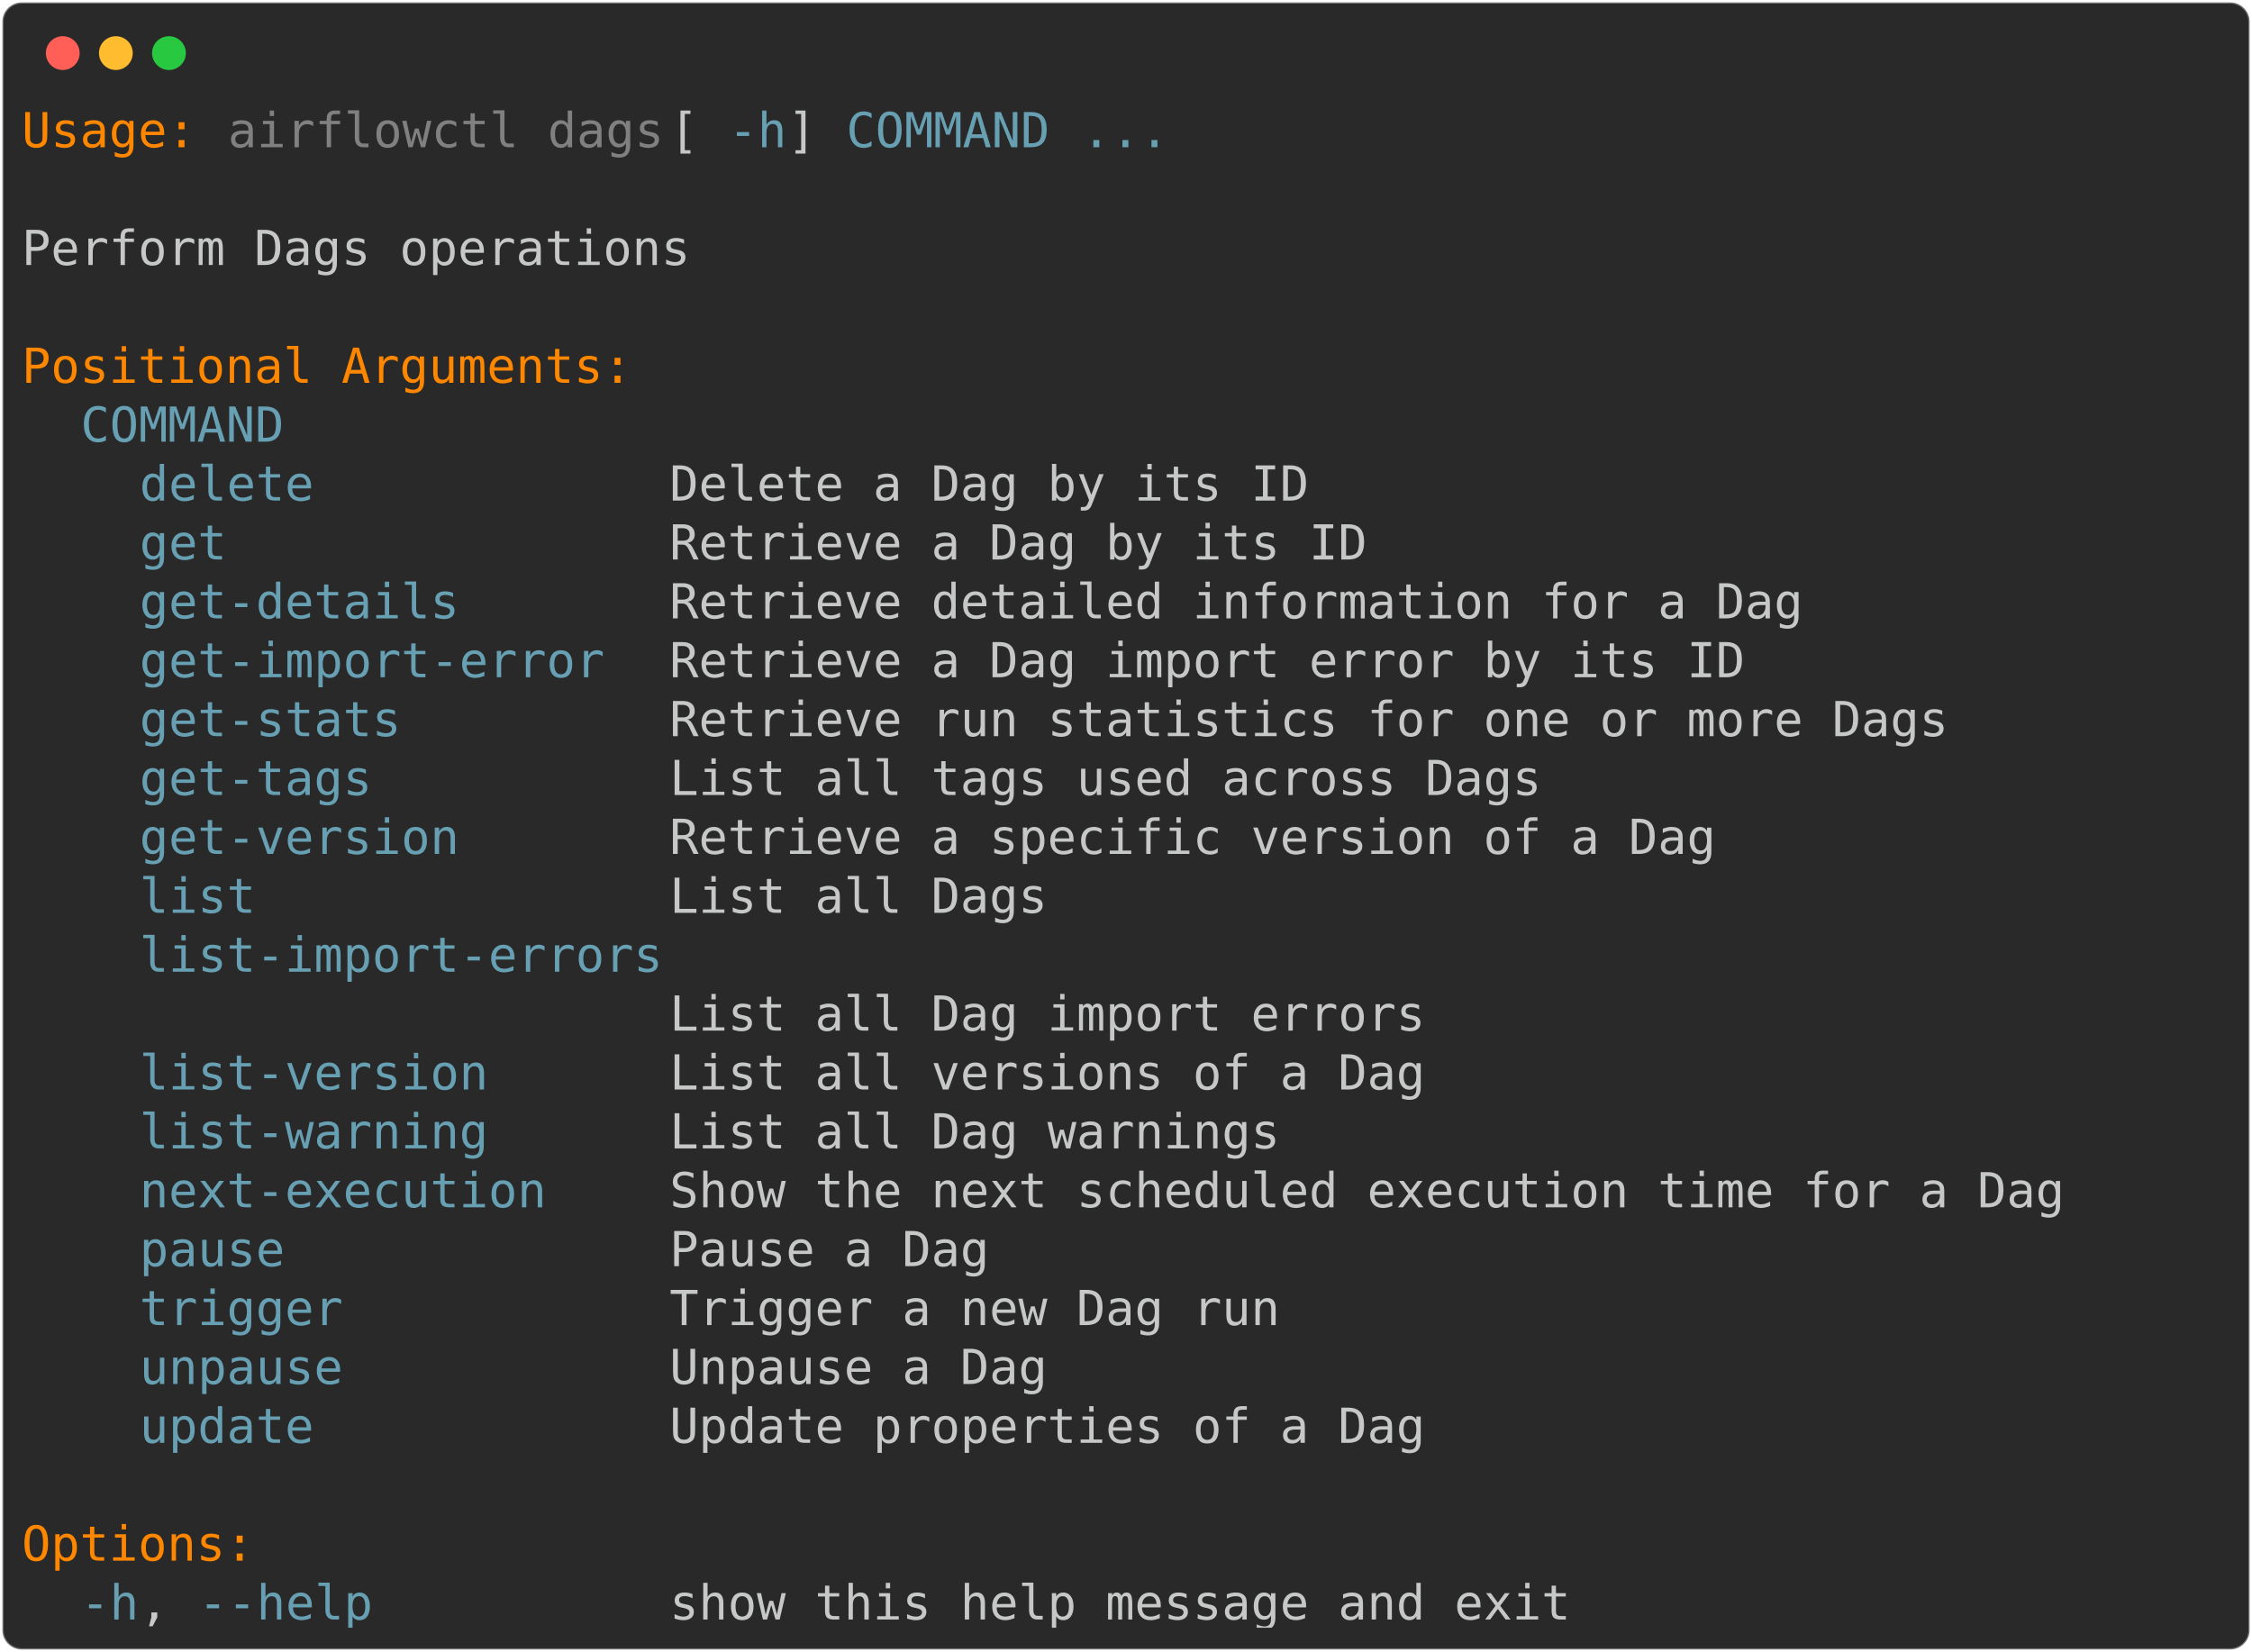
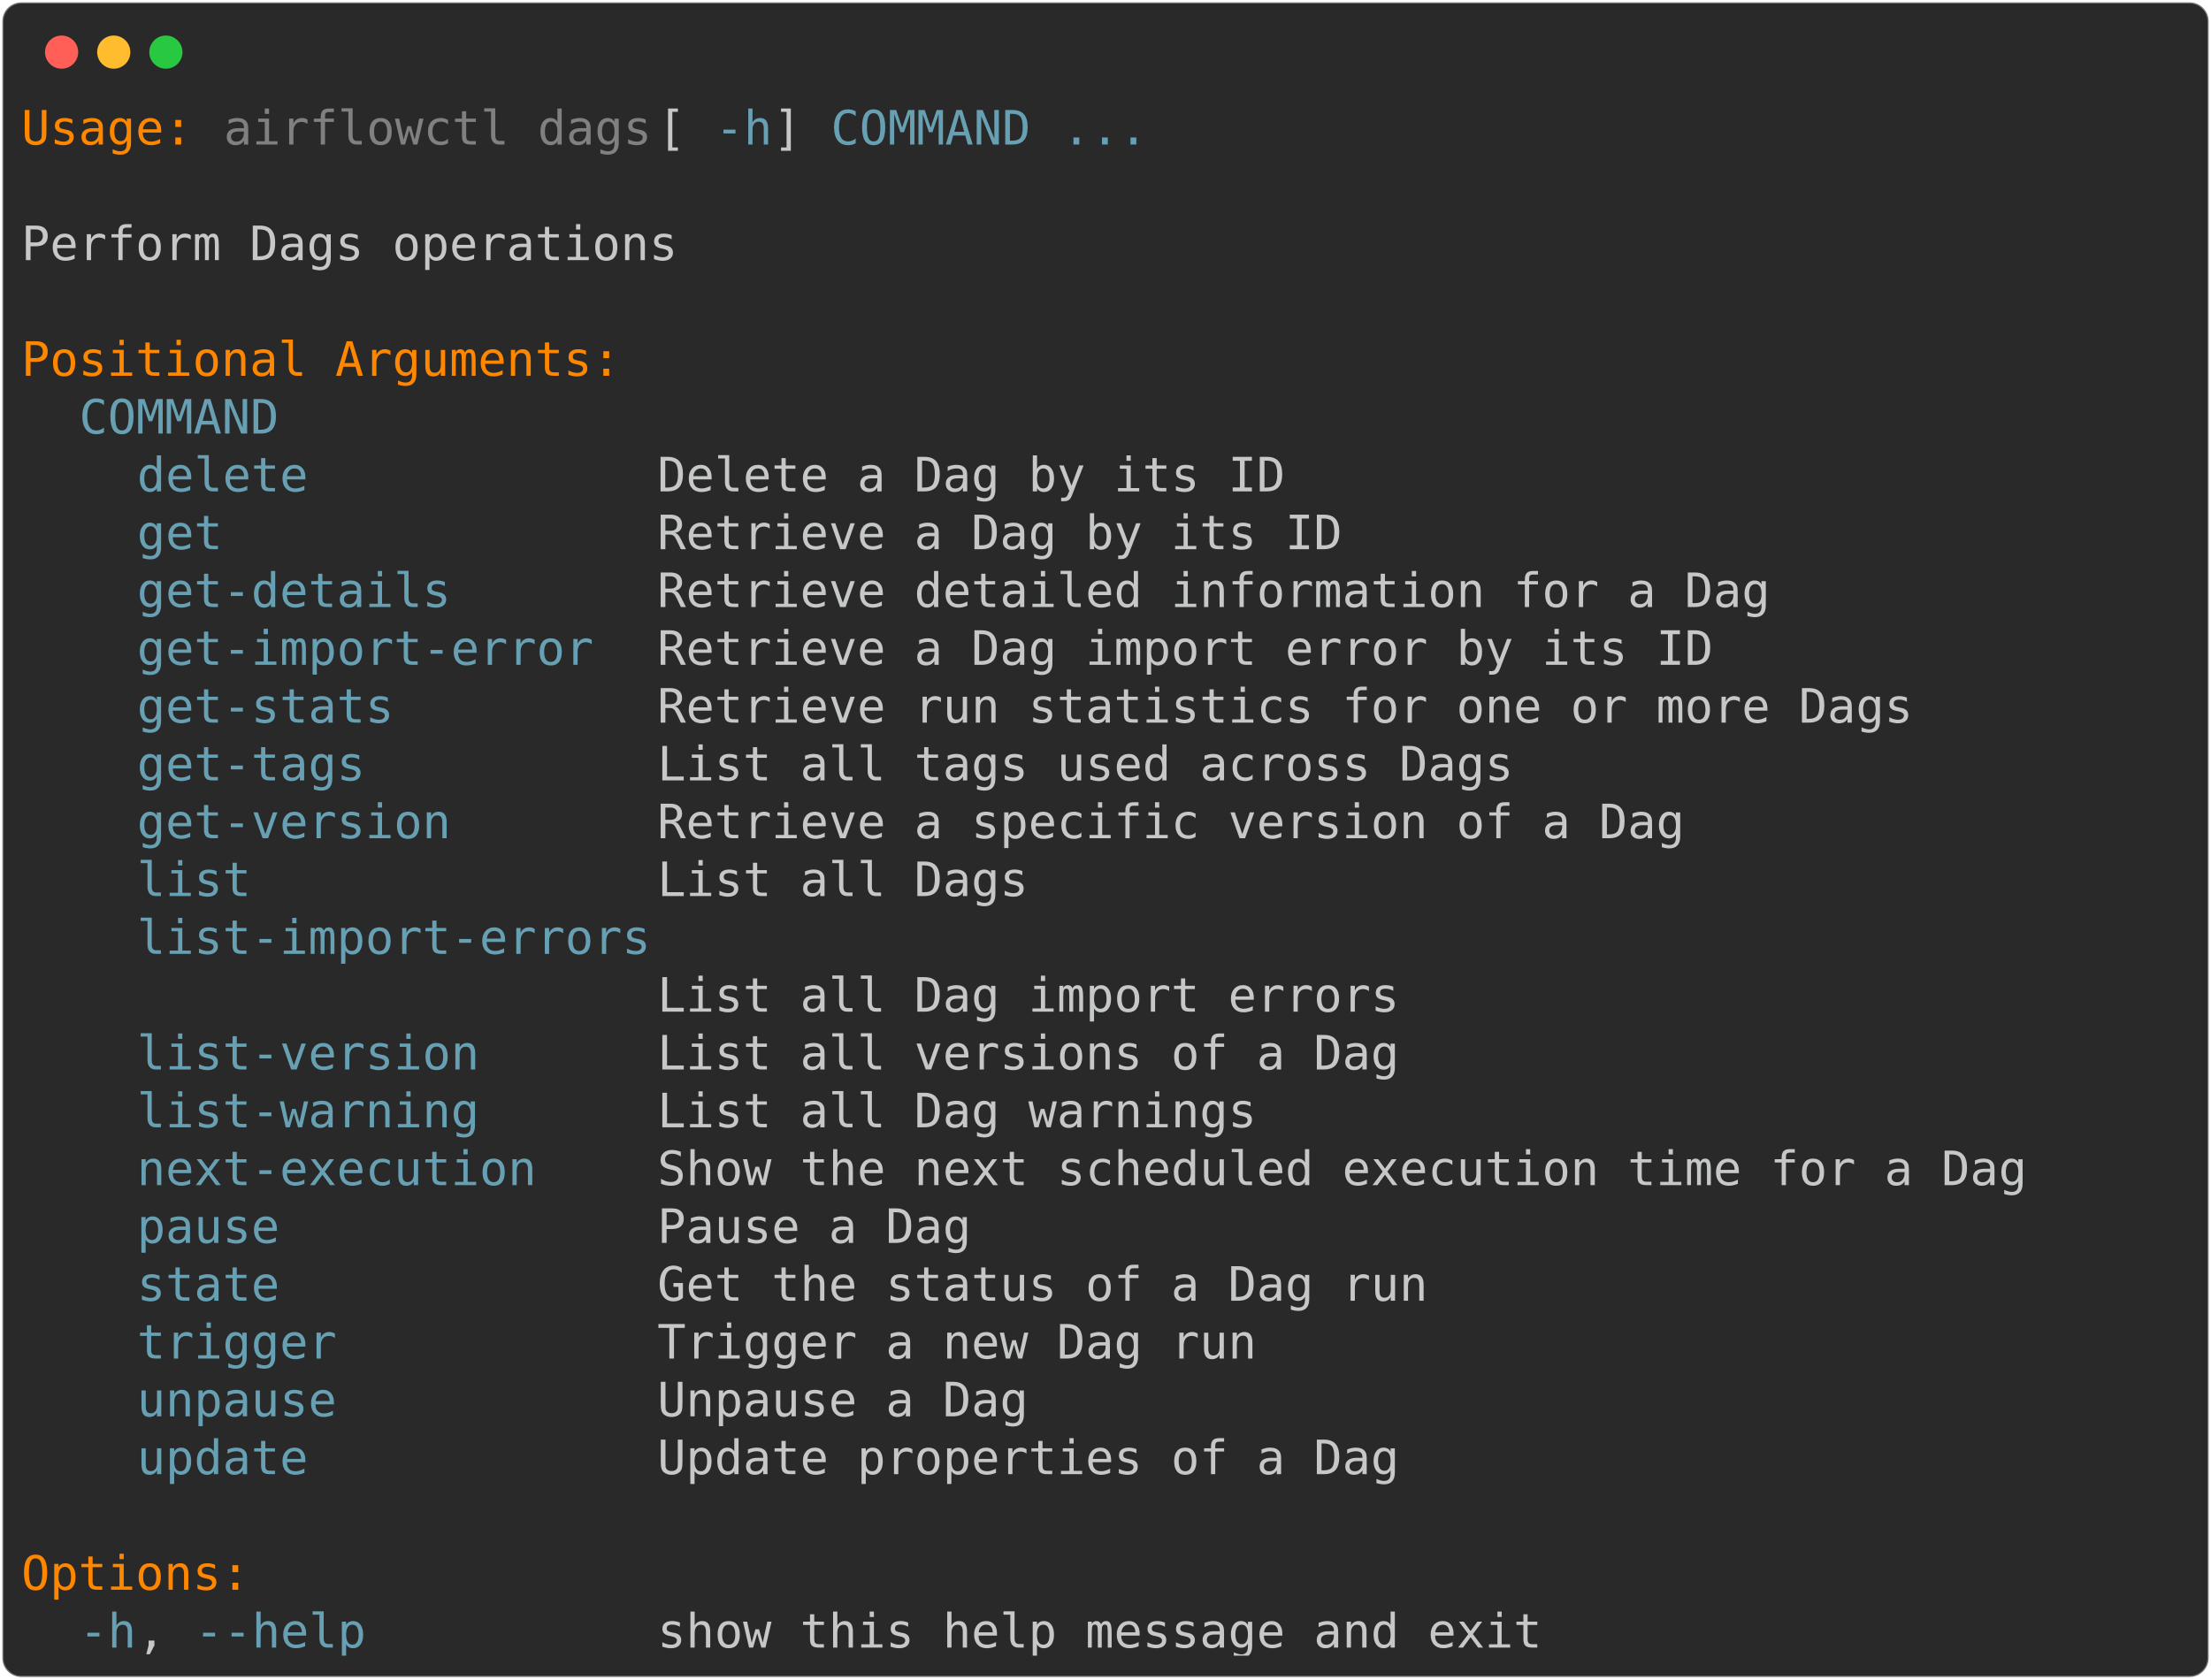
- <svg xmlns="http://www.w3.org/2000/svg" class="rich-terminal" viewBox="0 0 933 684.4">
+ <svg xmlns="http://www.w3.org/2000/svg" class="rich-terminal" viewBox="0 0 933 708.8">
  <style>

    @font-face {
        font-family: "Fira Code";
        src: local("FiraCode-Regular"),
                url("https://cdnjs.cloudflare.com/ajax/libs/firacode/6.2.0/woff2/FiraCode-Regular.woff2") format("woff2"),
                url("https://cdnjs.cloudflare.com/ajax/libs/firacode/6.2.0/woff/FiraCode-Regular.woff") format("woff");
        font-style: normal;
        font-weight: 400;
    }
    @font-face {
        font-family: "Fira Code";
        src: local("FiraCode-Bold"),
                url("https://cdnjs.cloudflare.com/ajax/libs/firacode/6.2.0/woff2/FiraCode-Bold.woff2") format("woff2"),
                url("https://cdnjs.cloudflare.com/ajax/libs/firacode/6.2.0/woff/FiraCode-Bold.woff") format("woff");
        font-style: bold;
        font-weight: 700;
    }

-     .terminal-323819653-matrix {
+     .terminal-3245301439-matrix {
        font-family: Fira Code, monospace;
        font-size: 20px;
        line-height: 24.4px;
        font-variant-east-asian: full-width;
    }

-     .terminal-323819653-title {
+     .terminal-3245301439-title {
        font-size: 18px;
        font-weight: bold;
        font-family: arial;
    }

-     .terminal-323819653-r1 { fill: #ff8700 }
- .terminal-323819653-r2 { fill: #c5c8c6 }
- .terminal-323819653-r3 { fill: #808080 }
- .terminal-323819653-r4 { fill: #68a0b3 }
+     .terminal-3245301439-r1 { fill: #ff8700 }
+ .terminal-3245301439-r2 { fill: #c5c8c6 }
+ .terminal-3245301439-r3 { fill: #808080 }
+ .terminal-3245301439-r4 { fill: #68a0b3 }
    </style>
  <defs>
-     <clipPath id="terminal-323819653-clip-terminal">
-       <rect x="0" y="0" width="914.0" height="633.4" />
-     </clipPath>
-     <clipPath id="terminal-323819653-line-0">
+     <clipPath id="terminal-3245301439-clip-terminal">
+       <rect x="0" y="0" width="914.0" height="657.8" />
+     </clipPath>
+     <clipPath id="terminal-3245301439-line-0">
      <rect x="0" y="1.5" width="915" height="24.65" />
    </clipPath>
-     <clipPath id="terminal-323819653-line-1">
+     <clipPath id="terminal-3245301439-line-1">
      <rect x="0" y="25.9" width="915" height="24.65" />
    </clipPath>
-     <clipPath id="terminal-323819653-line-2">
+     <clipPath id="terminal-3245301439-line-2">
      <rect x="0" y="50.3" width="915" height="24.65" />
    </clipPath>
-     <clipPath id="terminal-323819653-line-3">
+     <clipPath id="terminal-3245301439-line-3">
      <rect x="0" y="74.7" width="915" height="24.65" />
    </clipPath>
-     <clipPath id="terminal-323819653-line-4">
+     <clipPath id="terminal-3245301439-line-4">
      <rect x="0" y="99.1" width="915" height="24.65" />
    </clipPath>
-     <clipPath id="terminal-323819653-line-5">
+     <clipPath id="terminal-3245301439-line-5">
      <rect x="0" y="123.5" width="915" height="24.65" />
    </clipPath>
-     <clipPath id="terminal-323819653-line-6">
+     <clipPath id="terminal-3245301439-line-6">
      <rect x="0" y="147.9" width="915" height="24.65" />
    </clipPath>
-     <clipPath id="terminal-323819653-line-7">
+     <clipPath id="terminal-3245301439-line-7">
      <rect x="0" y="172.3" width="915" height="24.65" />
    </clipPath>
-     <clipPath id="terminal-323819653-line-8">
+     <clipPath id="terminal-3245301439-line-8">
      <rect x="0" y="196.7" width="915" height="24.65" />
    </clipPath>
-     <clipPath id="terminal-323819653-line-9">
+     <clipPath id="terminal-3245301439-line-9">
      <rect x="0" y="221.1" width="915" height="24.65" />
    </clipPath>
-     <clipPath id="terminal-323819653-line-10">
+     <clipPath id="terminal-3245301439-line-10">
      <rect x="0" y="245.5" width="915" height="24.65" />
    </clipPath>
-     <clipPath id="terminal-323819653-line-11">
+     <clipPath id="terminal-3245301439-line-11">
      <rect x="0" y="269.9" width="915" height="24.65" />
    </clipPath>
-     <clipPath id="terminal-323819653-line-12">
+     <clipPath id="terminal-3245301439-line-12">
      <rect x="0" y="294.3" width="915" height="24.65" />
    </clipPath>
-     <clipPath id="terminal-323819653-line-13">
+     <clipPath id="terminal-3245301439-line-13">
      <rect x="0" y="318.7" width="915" height="24.65" />
    </clipPath>
-     <clipPath id="terminal-323819653-line-14">
+     <clipPath id="terminal-3245301439-line-14">
      <rect x="0" y="343.1" width="915" height="24.65" />
    </clipPath>
-     <clipPath id="terminal-323819653-line-15">
+     <clipPath id="terminal-3245301439-line-15">
      <rect x="0" y="367.5" width="915" height="24.65" />
    </clipPath>
-     <clipPath id="terminal-323819653-line-16">
+     <clipPath id="terminal-3245301439-line-16">
      <rect x="0" y="391.9" width="915" height="24.65" />
    </clipPath>
-     <clipPath id="terminal-323819653-line-17">
+     <clipPath id="terminal-3245301439-line-17">
      <rect x="0" y="416.3" width="915" height="24.65" />
    </clipPath>
-     <clipPath id="terminal-323819653-line-18">
+     <clipPath id="terminal-3245301439-line-18">
      <rect x="0" y="440.7" width="915" height="24.65" />
    </clipPath>
-     <clipPath id="terminal-323819653-line-19">
+     <clipPath id="terminal-3245301439-line-19">
      <rect x="0" y="465.1" width="915" height="24.65" />
    </clipPath>
-     <clipPath id="terminal-323819653-line-20">
+     <clipPath id="terminal-3245301439-line-20">
      <rect x="0" y="489.5" width="915" height="24.65" />
    </clipPath>
-     <clipPath id="terminal-323819653-line-21">
+     <clipPath id="terminal-3245301439-line-21">
      <rect x="0" y="513.9" width="915" height="24.65" />
    </clipPath>
-     <clipPath id="terminal-323819653-line-22">
+     <clipPath id="terminal-3245301439-line-22">
      <rect x="0" y="538.3" width="915" height="24.65" />
    </clipPath>
-     <clipPath id="terminal-323819653-line-23">
+     <clipPath id="terminal-3245301439-line-23">
      <rect x="0" y="562.7" width="915" height="24.65" />
    </clipPath>
-     <clipPath id="terminal-323819653-line-24">
+     <clipPath id="terminal-3245301439-line-24">
      <rect x="0" y="587.1" width="915" height="24.65" />
    </clipPath>
+     <clipPath id="terminal-3245301439-line-25">
+       <rect x="0" y="611.5" width="915" height="24.65" />
+     </clipPath>
  </defs>
-   <rect fill="#292929" stroke="rgba(255,255,255,0.35)" stroke-width="1" x="1" y="1" width="931" height="682.4" rx="8" />
+   <rect fill="#292929" stroke="rgba(255,255,255,0.35)" stroke-width="1" x="1" y="1" width="931" height="706.8" rx="8" />
  <g transform="translate(26,22)">
    <circle cx="0" cy="0" r="7" fill="#ff5f57" />
    <circle cx="22" cy="0" r="7" fill="#febc2e" />
    <circle cx="44" cy="0" r="7" fill="#28c840" />
  </g>
-   <g transform="translate(9, 41)" clip-path="url(#terminal-323819653-clip-terminal)">
-     <g class="terminal-323819653-matrix">
-       <text class="terminal-323819653-r1" x="0" y="20" textLength="73.2" clip-path="url(#terminal-323819653-line-0)">Usage:</text>
-       <text class="terminal-323819653-r3" x="85.4" y="20" textLength="183" clip-path="url(#terminal-323819653-line-0)">airflowctl dags</text>
-       <text class="terminal-323819653-r2" x="268.4" y="20" textLength="24.4" clip-path="url(#terminal-323819653-line-0)"> [</text>
-       <text class="terminal-323819653-r4" x="292.8" y="20" textLength="24.4" clip-path="url(#terminal-323819653-line-0)">-h</text>
-       <text class="terminal-323819653-r2" x="317.2" y="20" textLength="24.4" clip-path="url(#terminal-323819653-line-0)">] </text>
-       <text class="terminal-323819653-r4" x="341.6" y="20" textLength="85.4" clip-path="url(#terminal-323819653-line-0)">COMMAND</text>
-       <text class="terminal-323819653-r4" x="439.2" y="20" textLength="36.6" clip-path="url(#terminal-323819653-line-0)">...</text>
-       <text class="terminal-323819653-r2" x="915" y="20" textLength="12.2" clip-path="url(#terminal-323819653-line-0)">
- </text>
-       <text class="terminal-323819653-r2" x="915" y="44.4" textLength="12.2" clip-path="url(#terminal-323819653-line-1)">
- </text>
-       <text class="terminal-323819653-r2" x="0" y="68.8" textLength="280.6" clip-path="url(#terminal-323819653-line-2)">Perform Dags operations</text>
-       <text class="terminal-323819653-r2" x="915" y="68.8" textLength="12.2" clip-path="url(#terminal-323819653-line-2)">
- </text>
-       <text class="terminal-323819653-r2" x="915" y="93.2" textLength="12.2" clip-path="url(#terminal-323819653-line-3)">
- </text>
-       <text class="terminal-323819653-r1" x="0" y="117.6" textLength="256.2" clip-path="url(#terminal-323819653-line-4)">Positional Arguments:</text>
-       <text class="terminal-323819653-r2" x="915" y="117.6" textLength="12.2" clip-path="url(#terminal-323819653-line-4)">
- </text>
-       <text class="terminal-323819653-r4" x="24.4" y="142" textLength="85.4" clip-path="url(#terminal-323819653-line-5)">COMMAND</text>
-       <text class="terminal-323819653-r2" x="915" y="142" textLength="12.2" clip-path="url(#terminal-323819653-line-5)">
- </text>
-       <text class="terminal-323819653-r4" x="48.8" y="166.4" textLength="73.2" clip-path="url(#terminal-323819653-line-6)">delete</text>
-       <text class="terminal-323819653-r2" x="268.4" y="166.4" textLength="268.4" clip-path="url(#terminal-323819653-line-6)">Delete a Dag by its ID</text>
-       <text class="terminal-323819653-r2" x="915" y="166.4" textLength="12.2" clip-path="url(#terminal-323819653-line-6)">
- </text>
-       <text class="terminal-323819653-r4" x="48.8" y="190.8" textLength="36.6" clip-path="url(#terminal-323819653-line-7)">get</text>
-       <text class="terminal-323819653-r2" x="268.4" y="190.8" textLength="292.8" clip-path="url(#terminal-323819653-line-7)">Retrieve a Dag by its ID</text>
-       <text class="terminal-323819653-r2" x="915" y="190.8" textLength="12.2" clip-path="url(#terminal-323819653-line-7)">
- </text>
-       <text class="terminal-323819653-r4" x="48.8" y="215.2" textLength="134.2" clip-path="url(#terminal-323819653-line-8)">get-details</text>
-       <text class="terminal-323819653-r2" x="268.4" y="215.2" textLength="475.8" clip-path="url(#terminal-323819653-line-8)">Retrieve detailed information for a Dag</text>
-       <text class="terminal-323819653-r2" x="915" y="215.2" textLength="12.2" clip-path="url(#terminal-323819653-line-8)">
- </text>
-       <text class="terminal-323819653-r4" x="48.8" y="239.6" textLength="195.2" clip-path="url(#terminal-323819653-line-9)">get-import-error</text>
-       <text class="terminal-323819653-r2" x="268.4" y="239.6" textLength="451.4" clip-path="url(#terminal-323819653-line-9)">Retrieve a Dag import error by its ID</text>
-       <text class="terminal-323819653-r2" x="915" y="239.6" textLength="12.2" clip-path="url(#terminal-323819653-line-9)">
- </text>
-       <text class="terminal-323819653-r4" x="48.8" y="264" textLength="109.8" clip-path="url(#terminal-323819653-line-10)">get-stats</text>
-       <text class="terminal-323819653-r2" x="268.4" y="264" textLength="536.8" clip-path="url(#terminal-323819653-line-10)">Retrieve run statistics for one or more Dags</text>
-       <text class="terminal-323819653-r2" x="915" y="264" textLength="12.2" clip-path="url(#terminal-323819653-line-10)">
- </text>
-       <text class="terminal-323819653-r4" x="48.8" y="288.4" textLength="97.6" clip-path="url(#terminal-323819653-line-11)">get-tags</text>
-       <text class="terminal-323819653-r2" x="268.4" y="288.4" textLength="366" clip-path="url(#terminal-323819653-line-11)">List all tags used across Dags</text>
-       <text class="terminal-323819653-r2" x="915" y="288.4" textLength="12.2" clip-path="url(#terminal-323819653-line-11)">
- </text>
-       <text class="terminal-323819653-r4" x="48.8" y="312.8" textLength="134.2" clip-path="url(#terminal-323819653-line-12)">get-version</text>
-       <text class="terminal-323819653-r2" x="268.4" y="312.8" textLength="439.2" clip-path="url(#terminal-323819653-line-12)">Retrieve a specific version of a Dag</text>
-       <text class="terminal-323819653-r2" x="915" y="312.8" textLength="12.2" clip-path="url(#terminal-323819653-line-12)">
- </text>
-       <text class="terminal-323819653-r4" x="48.8" y="337.2" textLength="48.8" clip-path="url(#terminal-323819653-line-13)">list</text>
-       <text class="terminal-323819653-r2" x="268.4" y="337.2" textLength="158.6" clip-path="url(#terminal-323819653-line-13)">List all Dags</text>
-       <text class="terminal-323819653-r2" x="915" y="337.2" textLength="12.2" clip-path="url(#terminal-323819653-line-13)">
- </text>
-       <text class="terminal-323819653-r4" x="48.8" y="361.6" textLength="219.6" clip-path="url(#terminal-323819653-line-14)">list-import-errors</text>
-       <text class="terminal-323819653-r2" x="915" y="361.6" textLength="12.2" clip-path="url(#terminal-323819653-line-14)">
- </text>
-       <text class="terminal-323819653-r2" x="268.4" y="386" textLength="317.2" clip-path="url(#terminal-323819653-line-15)">List all Dag import errors</text>
-       <text class="terminal-323819653-r2" x="915" y="386" textLength="12.2" clip-path="url(#terminal-323819653-line-15)">
- </text>
-       <text class="terminal-323819653-r4" x="48.8" y="410.4" textLength="146.4" clip-path="url(#terminal-323819653-line-16)">list-version</text>
-       <text class="terminal-323819653-r2" x="268.4" y="410.4" textLength="317.2" clip-path="url(#terminal-323819653-line-16)">List all versions of a Dag</text>
-       <text class="terminal-323819653-r2" x="915" y="410.4" textLength="12.2" clip-path="url(#terminal-323819653-line-16)">
- </text>
-       <text class="terminal-323819653-r4" x="48.8" y="434.8" textLength="146.4" clip-path="url(#terminal-323819653-line-17)">list-warning</text>
-       <text class="terminal-323819653-r2" x="268.4" y="434.8" textLength="256.2" clip-path="url(#terminal-323819653-line-17)">List all Dag warnings</text>
-       <text class="terminal-323819653-r2" x="915" y="434.8" textLength="12.2" clip-path="url(#terminal-323819653-line-17)">
- </text>
-       <text class="terminal-323819653-r4" x="48.8" y="459.2" textLength="170.8" clip-path="url(#terminal-323819653-line-18)">next-execution</text>
-       <text class="terminal-323819653-r2" x="268.4" y="459.2" textLength="585.6" clip-path="url(#terminal-323819653-line-18)">Show the next scheduled execution time for a Dag</text>
-       <text class="terminal-323819653-r2" x="915" y="459.2" textLength="12.2" clip-path="url(#terminal-323819653-line-18)">
- </text>
-       <text class="terminal-323819653-r4" x="48.8" y="483.6" textLength="61" clip-path="url(#terminal-323819653-line-19)">pause</text>
-       <text class="terminal-323819653-r2" x="268.4" y="483.6" textLength="134.2" clip-path="url(#terminal-323819653-line-19)">Pause a Dag</text>
-       <text class="terminal-323819653-r2" x="915" y="483.6" textLength="12.2" clip-path="url(#terminal-323819653-line-19)">
- </text>
-       <text class="terminal-323819653-r4" x="48.8" y="508" textLength="85.4" clip-path="url(#terminal-323819653-line-20)">trigger</text>
-       <text class="terminal-323819653-r2" x="268.4" y="508" textLength="256.2" clip-path="url(#terminal-323819653-line-20)">Trigger a new Dag run</text>
-       <text class="terminal-323819653-r2" x="915" y="508" textLength="12.2" clip-path="url(#terminal-323819653-line-20)">
- </text>
-       <text class="terminal-323819653-r4" x="48.8" y="532.4" textLength="85.4" clip-path="url(#terminal-323819653-line-21)">unpause</text>
-       <text class="terminal-323819653-r2" x="268.4" y="532.4" textLength="158.6" clip-path="url(#terminal-323819653-line-21)">Unpause a Dag</text>
-       <text class="terminal-323819653-r2" x="915" y="532.4" textLength="12.2" clip-path="url(#terminal-323819653-line-21)">
- </text>
-       <text class="terminal-323819653-r4" x="48.8" y="556.8" textLength="73.2" clip-path="url(#terminal-323819653-line-22)">update</text>
-       <text class="terminal-323819653-r2" x="268.4" y="556.8" textLength="317.2" clip-path="url(#terminal-323819653-line-22)">Update properties of a Dag</text>
-       <text class="terminal-323819653-r2" x="915" y="556.8" textLength="12.2" clip-path="url(#terminal-323819653-line-22)">
- </text>
-       <text class="terminal-323819653-r2" x="915" y="581.2" textLength="12.2" clip-path="url(#terminal-323819653-line-23)">
- </text>
-       <text class="terminal-323819653-r1" x="0" y="605.6" textLength="97.6" clip-path="url(#terminal-323819653-line-24)">Options:</text>
-       <text class="terminal-323819653-r2" x="915" y="605.6" textLength="12.2" clip-path="url(#terminal-323819653-line-24)">
- </text>
-       <text class="terminal-323819653-r4" x="24.4" y="630" textLength="24.4" clip-path="url(#terminal-323819653-line-25)">-h</text>
-       <text class="terminal-323819653-r2" x="48.8" y="630" textLength="24.4" clip-path="url(#terminal-323819653-line-25)">, </text>
-       <text class="terminal-323819653-r4" x="73.2" y="630" textLength="73.2" clip-path="url(#terminal-323819653-line-25)">--help</text>
-       <text class="terminal-323819653-r2" x="268.4" y="630" textLength="378.2" clip-path="url(#terminal-323819653-line-25)">show this help message and exit</text>
-       <text class="terminal-323819653-r2" x="915" y="630" textLength="12.2" clip-path="url(#terminal-323819653-line-25)">
+   <g transform="translate(9, 41)" clip-path="url(#terminal-3245301439-clip-terminal)">
+     <g class="terminal-3245301439-matrix">
+       <text class="terminal-3245301439-r1" x="0" y="20" textLength="73.2" clip-path="url(#terminal-3245301439-line-0)">Usage:</text>
+       <text class="terminal-3245301439-r3" x="85.4" y="20" textLength="183" clip-path="url(#terminal-3245301439-line-0)">airflowctl dags</text>
+       <text class="terminal-3245301439-r2" x="268.4" y="20" textLength="24.4" clip-path="url(#terminal-3245301439-line-0)"> [</text>
+       <text class="terminal-3245301439-r4" x="292.8" y="20" textLength="24.4" clip-path="url(#terminal-3245301439-line-0)">-h</text>
+       <text class="terminal-3245301439-r2" x="317.2" y="20" textLength="24.4" clip-path="url(#terminal-3245301439-line-0)">] </text>
+       <text class="terminal-3245301439-r4" x="341.6" y="20" textLength="85.4" clip-path="url(#terminal-3245301439-line-0)">COMMAND</text>
+       <text class="terminal-3245301439-r4" x="439.2" y="20" textLength="36.6" clip-path="url(#terminal-3245301439-line-0)">...</text>
+       <text class="terminal-3245301439-r2" x="915" y="20" textLength="12.2" clip-path="url(#terminal-3245301439-line-0)">
+ </text>
+       <text class="terminal-3245301439-r2" x="915" y="44.4" textLength="12.2" clip-path="url(#terminal-3245301439-line-1)">
+ </text>
+       <text class="terminal-3245301439-r2" x="0" y="68.8" textLength="280.6" clip-path="url(#terminal-3245301439-line-2)">Perform Dags operations</text>
+       <text class="terminal-3245301439-r2" x="915" y="68.8" textLength="12.2" clip-path="url(#terminal-3245301439-line-2)">
+ </text>
+       <text class="terminal-3245301439-r2" x="915" y="93.2" textLength="12.2" clip-path="url(#terminal-3245301439-line-3)">
+ </text>
+       <text class="terminal-3245301439-r1" x="0" y="117.6" textLength="256.2" clip-path="url(#terminal-3245301439-line-4)">Positional Arguments:</text>
+       <text class="terminal-3245301439-r2" x="915" y="117.6" textLength="12.2" clip-path="url(#terminal-3245301439-line-4)">
+ </text>
+       <text class="terminal-3245301439-r4" x="24.4" y="142" textLength="85.4" clip-path="url(#terminal-3245301439-line-5)">COMMAND</text>
+       <text class="terminal-3245301439-r2" x="915" y="142" textLength="12.2" clip-path="url(#terminal-3245301439-line-5)">
+ </text>
+       <text class="terminal-3245301439-r4" x="48.8" y="166.4" textLength="73.2" clip-path="url(#terminal-3245301439-line-6)">delete</text>
+       <text class="terminal-3245301439-r2" x="268.4" y="166.4" textLength="268.4" clip-path="url(#terminal-3245301439-line-6)">Delete a Dag by its ID</text>
+       <text class="terminal-3245301439-r2" x="915" y="166.4" textLength="12.2" clip-path="url(#terminal-3245301439-line-6)">
+ </text>
+       <text class="terminal-3245301439-r4" x="48.8" y="190.8" textLength="36.6" clip-path="url(#terminal-3245301439-line-7)">get</text>
+       <text class="terminal-3245301439-r2" x="268.4" y="190.8" textLength="292.8" clip-path="url(#terminal-3245301439-line-7)">Retrieve a Dag by its ID</text>
+       <text class="terminal-3245301439-r2" x="915" y="190.8" textLength="12.2" clip-path="url(#terminal-3245301439-line-7)">
+ </text>
+       <text class="terminal-3245301439-r4" x="48.8" y="215.2" textLength="134.2" clip-path="url(#terminal-3245301439-line-8)">get-details</text>
+       <text class="terminal-3245301439-r2" x="268.4" y="215.2" textLength="475.8" clip-path="url(#terminal-3245301439-line-8)">Retrieve detailed information for a Dag</text>
+       <text class="terminal-3245301439-r2" x="915" y="215.2" textLength="12.2" clip-path="url(#terminal-3245301439-line-8)">
+ </text>
+       <text class="terminal-3245301439-r4" x="48.8" y="239.6" textLength="195.2" clip-path="url(#terminal-3245301439-line-9)">get-import-error</text>
+       <text class="terminal-3245301439-r2" x="268.4" y="239.6" textLength="451.4" clip-path="url(#terminal-3245301439-line-9)">Retrieve a Dag import error by its ID</text>
+       <text class="terminal-3245301439-r2" x="915" y="239.6" textLength="12.2" clip-path="url(#terminal-3245301439-line-9)">
+ </text>
+       <text class="terminal-3245301439-r4" x="48.8" y="264" textLength="109.8" clip-path="url(#terminal-3245301439-line-10)">get-stats</text>
+       <text class="terminal-3245301439-r2" x="268.4" y="264" textLength="536.8" clip-path="url(#terminal-3245301439-line-10)">Retrieve run statistics for one or more Dags</text>
+       <text class="terminal-3245301439-r2" x="915" y="264" textLength="12.2" clip-path="url(#terminal-3245301439-line-10)">
+ </text>
+       <text class="terminal-3245301439-r4" x="48.8" y="288.4" textLength="97.6" clip-path="url(#terminal-3245301439-line-11)">get-tags</text>
+       <text class="terminal-3245301439-r2" x="268.4" y="288.4" textLength="366" clip-path="url(#terminal-3245301439-line-11)">List all tags used across Dags</text>
+       <text class="terminal-3245301439-r2" x="915" y="288.4" textLength="12.2" clip-path="url(#terminal-3245301439-line-11)">
+ </text>
+       <text class="terminal-3245301439-r4" x="48.8" y="312.8" textLength="134.2" clip-path="url(#terminal-3245301439-line-12)">get-version</text>
+       <text class="terminal-3245301439-r2" x="268.4" y="312.8" textLength="439.2" clip-path="url(#terminal-3245301439-line-12)">Retrieve a specific version of a Dag</text>
+       <text class="terminal-3245301439-r2" x="915" y="312.8" textLength="12.2" clip-path="url(#terminal-3245301439-line-12)">
+ </text>
+       <text class="terminal-3245301439-r4" x="48.8" y="337.2" textLength="48.8" clip-path="url(#terminal-3245301439-line-13)">list</text>
+       <text class="terminal-3245301439-r2" x="268.4" y="337.2" textLength="158.6" clip-path="url(#terminal-3245301439-line-13)">List all Dags</text>
+       <text class="terminal-3245301439-r2" x="915" y="337.2" textLength="12.2" clip-path="url(#terminal-3245301439-line-13)">
+ </text>
+       <text class="terminal-3245301439-r4" x="48.8" y="361.6" textLength="219.6" clip-path="url(#terminal-3245301439-line-14)">list-import-errors</text>
+       <text class="terminal-3245301439-r2" x="915" y="361.6" textLength="12.2" clip-path="url(#terminal-3245301439-line-14)">
+ </text>
+       <text class="terminal-3245301439-r2" x="268.4" y="386" textLength="317.2" clip-path="url(#terminal-3245301439-line-15)">List all Dag import errors</text>
+       <text class="terminal-3245301439-r2" x="915" y="386" textLength="12.2" clip-path="url(#terminal-3245301439-line-15)">
+ </text>
+       <text class="terminal-3245301439-r4" x="48.8" y="410.4" textLength="146.4" clip-path="url(#terminal-3245301439-line-16)">list-version</text>
+       <text class="terminal-3245301439-r2" x="268.4" y="410.4" textLength="317.2" clip-path="url(#terminal-3245301439-line-16)">List all versions of a Dag</text>
+       <text class="terminal-3245301439-r2" x="915" y="410.4" textLength="12.2" clip-path="url(#terminal-3245301439-line-16)">
+ </text>
+       <text class="terminal-3245301439-r4" x="48.8" y="434.8" textLength="146.4" clip-path="url(#terminal-3245301439-line-17)">list-warning</text>
+       <text class="terminal-3245301439-r2" x="268.4" y="434.8" textLength="256.2" clip-path="url(#terminal-3245301439-line-17)">List all Dag warnings</text>
+       <text class="terminal-3245301439-r2" x="915" y="434.8" textLength="12.2" clip-path="url(#terminal-3245301439-line-17)">
+ </text>
+       <text class="terminal-3245301439-r4" x="48.8" y="459.2" textLength="170.8" clip-path="url(#terminal-3245301439-line-18)">next-execution</text>
+       <text class="terminal-3245301439-r2" x="268.4" y="459.2" textLength="585.6" clip-path="url(#terminal-3245301439-line-18)">Show the next scheduled execution time for a Dag</text>
+       <text class="terminal-3245301439-r2" x="915" y="459.2" textLength="12.2" clip-path="url(#terminal-3245301439-line-18)">
+ </text>
+       <text class="terminal-3245301439-r4" x="48.8" y="483.6" textLength="61" clip-path="url(#terminal-3245301439-line-19)">pause</text>
+       <text class="terminal-3245301439-r2" x="268.4" y="483.6" textLength="134.2" clip-path="url(#terminal-3245301439-line-19)">Pause a Dag</text>
+       <text class="terminal-3245301439-r2" x="915" y="483.6" textLength="12.2" clip-path="url(#terminal-3245301439-line-19)">
+ </text>
+       <text class="terminal-3245301439-r4" x="48.8" y="508" textLength="61" clip-path="url(#terminal-3245301439-line-20)">state</text>
+       <text class="terminal-3245301439-r2" x="268.4" y="508" textLength="329.4" clip-path="url(#terminal-3245301439-line-20)">Get the status of a Dag run</text>
+       <text class="terminal-3245301439-r2" x="915" y="508" textLength="12.2" clip-path="url(#terminal-3245301439-line-20)">
+ </text>
+       <text class="terminal-3245301439-r4" x="48.8" y="532.4" textLength="85.4" clip-path="url(#terminal-3245301439-line-21)">trigger</text>
+       <text class="terminal-3245301439-r2" x="268.4" y="532.4" textLength="256.2" clip-path="url(#terminal-3245301439-line-21)">Trigger a new Dag run</text>
+       <text class="terminal-3245301439-r2" x="915" y="532.4" textLength="12.2" clip-path="url(#terminal-3245301439-line-21)">
+ </text>
+       <text class="terminal-3245301439-r4" x="48.8" y="556.8" textLength="85.4" clip-path="url(#terminal-3245301439-line-22)">unpause</text>
+       <text class="terminal-3245301439-r2" x="268.4" y="556.8" textLength="158.6" clip-path="url(#terminal-3245301439-line-22)">Unpause a Dag</text>
+       <text class="terminal-3245301439-r2" x="915" y="556.8" textLength="12.2" clip-path="url(#terminal-3245301439-line-22)">
+ </text>
+       <text class="terminal-3245301439-r4" x="48.8" y="581.2" textLength="73.2" clip-path="url(#terminal-3245301439-line-23)">update</text>
+       <text class="terminal-3245301439-r2" x="268.4" y="581.2" textLength="317.2" clip-path="url(#terminal-3245301439-line-23)">Update properties of a Dag</text>
+       <text class="terminal-3245301439-r2" x="915" y="581.2" textLength="12.2" clip-path="url(#terminal-3245301439-line-23)">
+ </text>
+       <text class="terminal-3245301439-r2" x="915" y="605.6" textLength="12.2" clip-path="url(#terminal-3245301439-line-24)">
+ </text>
+       <text class="terminal-3245301439-r1" x="0" y="630" textLength="97.6" clip-path="url(#terminal-3245301439-line-25)">Options:</text>
+       <text class="terminal-3245301439-r2" x="915" y="630" textLength="12.2" clip-path="url(#terminal-3245301439-line-25)">
+ </text>
+       <text class="terminal-3245301439-r4" x="24.4" y="654.4" textLength="24.4" clip-path="url(#terminal-3245301439-line-26)">-h</text>
+       <text class="terminal-3245301439-r2" x="48.8" y="654.4" textLength="24.4" clip-path="url(#terminal-3245301439-line-26)">, </text>
+       <text class="terminal-3245301439-r4" x="73.2" y="654.4" textLength="73.2" clip-path="url(#terminal-3245301439-line-26)">--help</text>
+       <text class="terminal-3245301439-r2" x="268.4" y="654.4" textLength="378.2" clip-path="url(#terminal-3245301439-line-26)">show this help message and exit</text>
+       <text class="terminal-3245301439-r2" x="915" y="654.4" textLength="12.2" clip-path="url(#terminal-3245301439-line-26)">
</text>
    </g>
  </g>
</svg>
